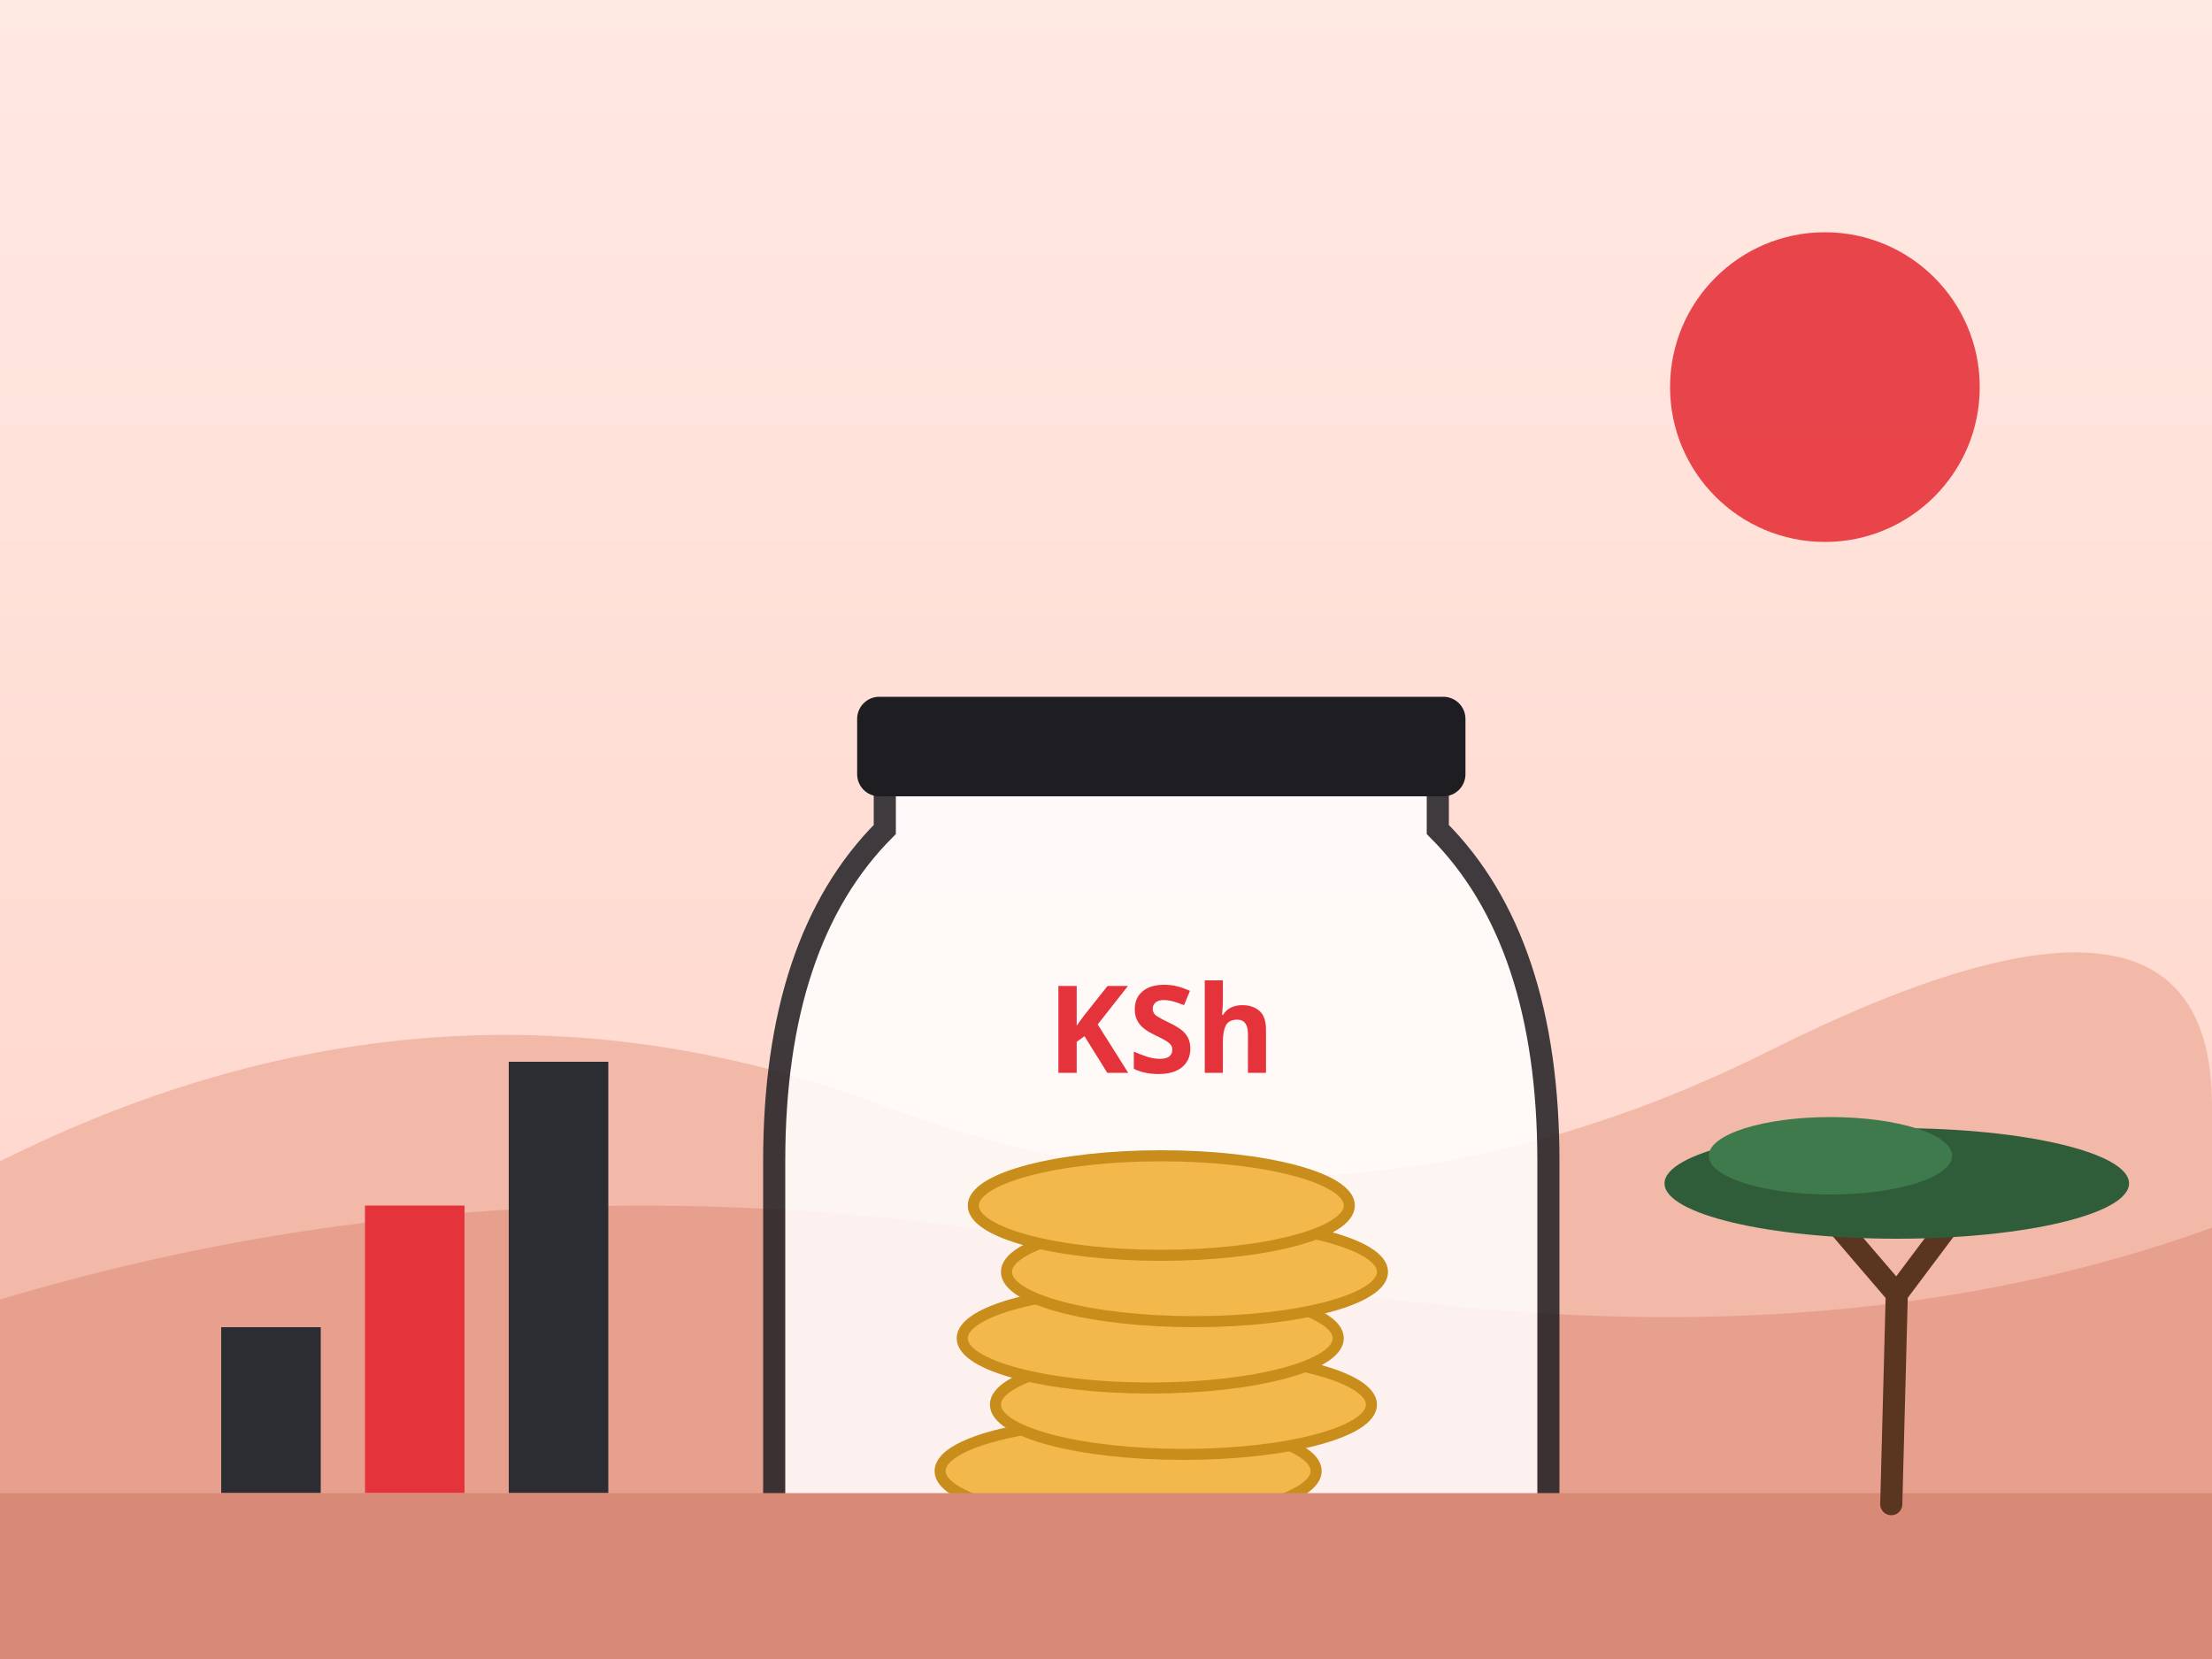
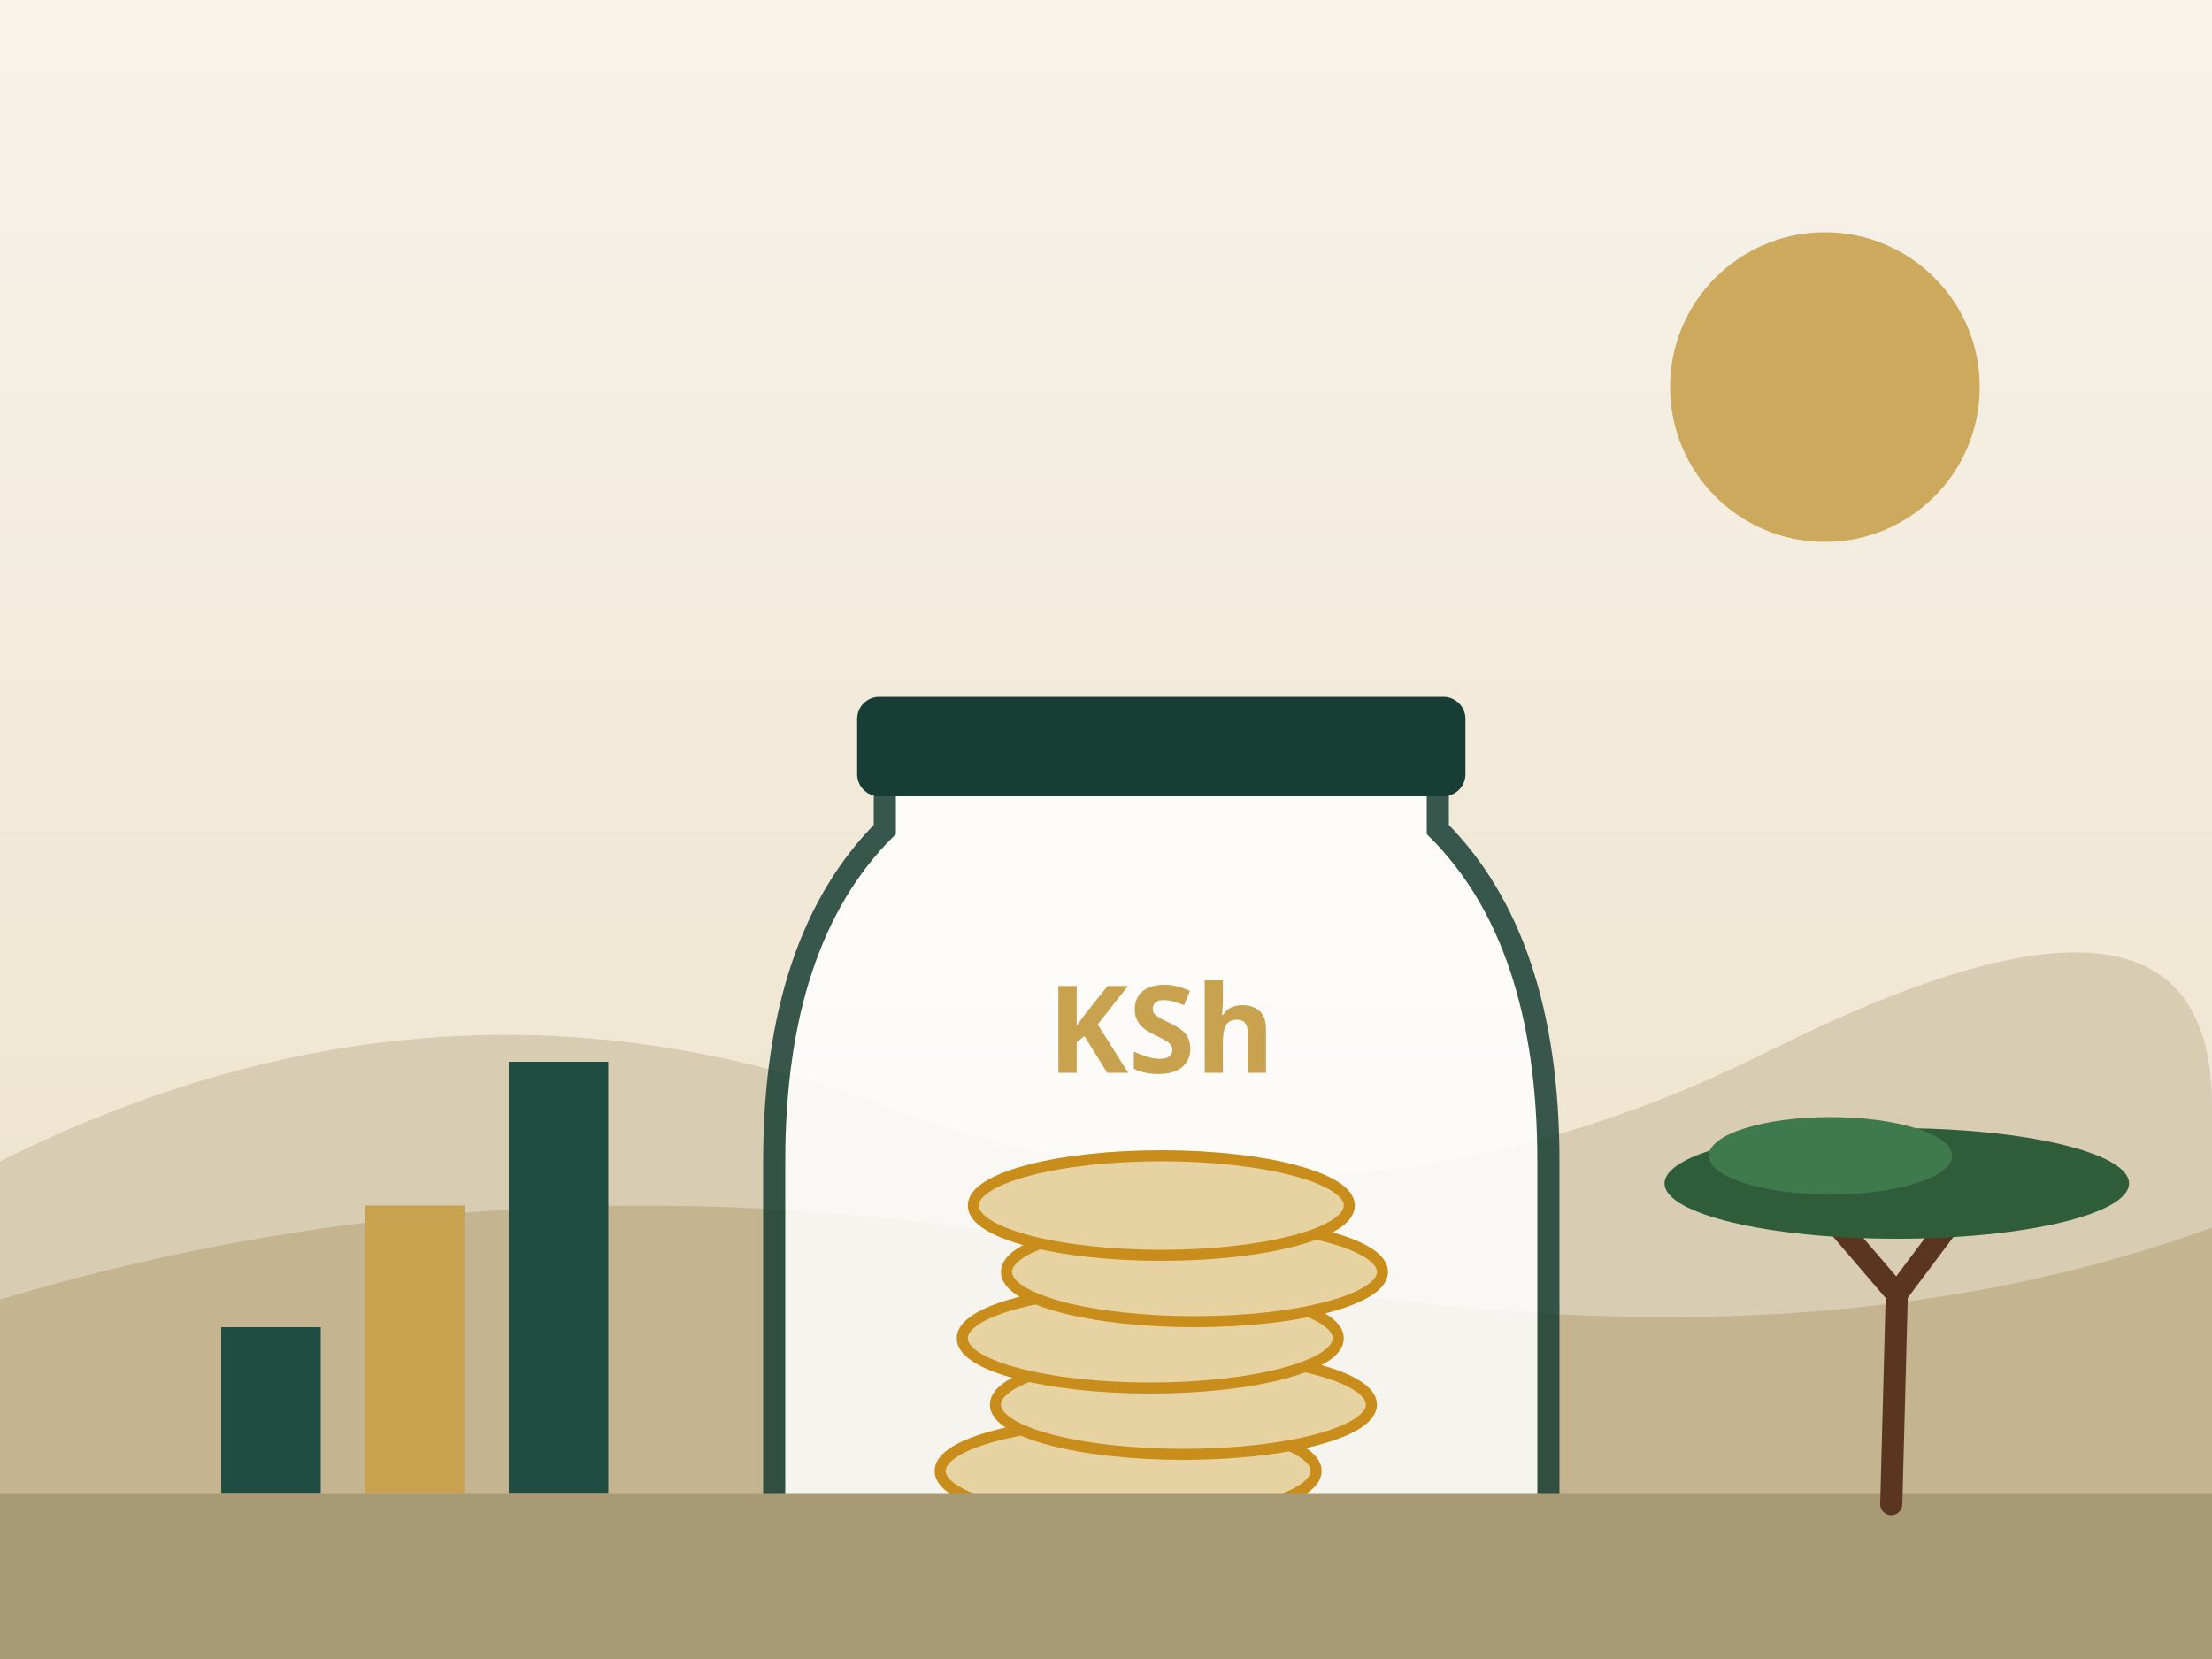
<svg xmlns="http://www.w3.org/2000/svg" viewBox="0 0 400 300">
  <defs>
    <linearGradient id="sky" x1="0" y1="0" x2="0" y2="1">
-       <stop offset="0" stop-color="#ffe9e3" />
-       <stop offset="1" stop-color="#ffd2c6" />
+       <stop offset="0" stop-color="#f7f3eb" />
+       <stop offset="1" stop-color="#ece0c6" />
    </linearGradient>
  </defs>
  <rect width="400" height="300" fill="url(#sky)" />
-   <circle cx="330" cy="70" r="28" fill="#e5333b" opacity=".9" />
-   <path d="M0 210 Q80 170 160 200 T320 190 T400 200 V300 H0Z" fill="#f2b9a8" />
-   <path d="M0 235 Q100 205 210 228 T400 222 V300 H0Z" fill="#e8a08e" />
+   <circle cx="330" cy="70" r="28" fill="#c9a24f" opacity=".9" />
+   <path d="M0 210 Q80 170 160 200 T320 190 T400 200 V300 H0Z" fill="#d8cdb3" />
+   <path d="M0 235 Q100 205 210 228 T400 222 V300 H0Z" fill="#c4b48f" />
  <g transform="translate(150 120)">
-     <path d="M10 20 H110 V30 Q130 50 130 90 V150 Q130 170 110 170 H10 Q-10 170 -10 150 V90 Q-10 50 10 30Z" fill="#fff" opacity=".85" stroke="#1d1d22" stroke-width="4" />
-     <rect x="5" y="6" width="110" height="18" rx="4" fill="#1d1d22" />
-     <ellipse cx="60" cy="158" rx="34" ry="9" fill="#f2b84b" stroke="#c98d1c" stroke-width="2" />
-     <ellipse cx="54" cy="146" rx="34" ry="9" fill="#f2b84b" stroke="#c98d1c" stroke-width="2" />
-     <ellipse cx="64" cy="134" rx="34" ry="9" fill="#f2b84b" stroke="#c98d1c" stroke-width="2" />
-     <ellipse cx="58" cy="122" rx="34" ry="9" fill="#f2b84b" stroke="#c98d1c" stroke-width="2" />
-     <ellipse cx="66" cy="110" rx="34" ry="9" fill="#f2b84b" stroke="#c98d1c" stroke-width="2" />
-     <ellipse cx="60" cy="98" rx="34" ry="9" fill="#f2b84b" stroke="#c98d1c" stroke-width="2" />
-     <text x="60" y="74" text-anchor="middle" font-family="sans-serif" font-weight="800" font-size="22" fill="#e5333b">KSh</text>
+     <path d="M10 20 H110 V30 Q130 50 130 90 V150 Q130 170 110 170 H10 Q-10 170 -10 150 V90 Q-10 50 10 30Z" fill="#fff" opacity=".85" stroke="#173d34" stroke-width="4" />
+     <rect x="5" y="6" width="110" height="18" rx="4" fill="#173d34" />
+     <ellipse cx="60" cy="158" rx="34" ry="9" fill="#e7d3a1" stroke="#c98d1c" stroke-width="2" />
+     <ellipse cx="54" cy="146" rx="34" ry="9" fill="#e7d3a1" stroke="#c98d1c" stroke-width="2" />
+     <ellipse cx="64" cy="134" rx="34" ry="9" fill="#e7d3a1" stroke="#c98d1c" stroke-width="2" />
+     <ellipse cx="58" cy="122" rx="34" ry="9" fill="#e7d3a1" stroke="#c98d1c" stroke-width="2" />
+     <ellipse cx="66" cy="110" rx="34" ry="9" fill="#e7d3a1" stroke="#c98d1c" stroke-width="2" />
+     <ellipse cx="60" cy="98" rx="34" ry="9" fill="#e7d3a1" stroke="#c98d1c" stroke-width="2" />
+     <text x="60" y="74" text-anchor="middle" font-family="sans-serif" font-weight="800" font-size="22" fill="#c9a24f">KSh</text>
  </g>
  <g transform="translate(40 270)">
-     <rect x="0" y="-30" width="18" height="30" fill="#2c2c33" />
-     <rect x="26" y="-52" width="18" height="52" fill="#e5333b" />
-     <rect x="52" y="-78" width="18" height="78" fill="#2c2c33" />
+     <rect x="0" y="-30" width="18" height="30" fill="#1f4d42" />
+     <rect x="26" y="-52" width="18" height="52" fill="#c9a24f" />
+     <rect x="52" y="-78" width="18" height="78" fill="#1f4d42" />
  </g>
-   <path d="M0 270 H400 V300 H0Z" fill="#d98a77" />
+   <path d="M0 270 H400 V300 H0Z" fill="#a99a76" />
  <g transform="translate(345 272) scale(1)">
    <path d="M-3 0 L-2 -38 L-14 -52 M-2 -38 L10 -54" stroke="#5a3520" stroke-width="4" fill="none" stroke-linecap="round" />
    <ellipse cx="-2" cy="-58" rx="42" ry="10" fill="#2f5d3a" />
    <ellipse cx="-14" cy="-63" rx="22" ry="7" fill="#3f7a4c" />
  </g>
</svg>
